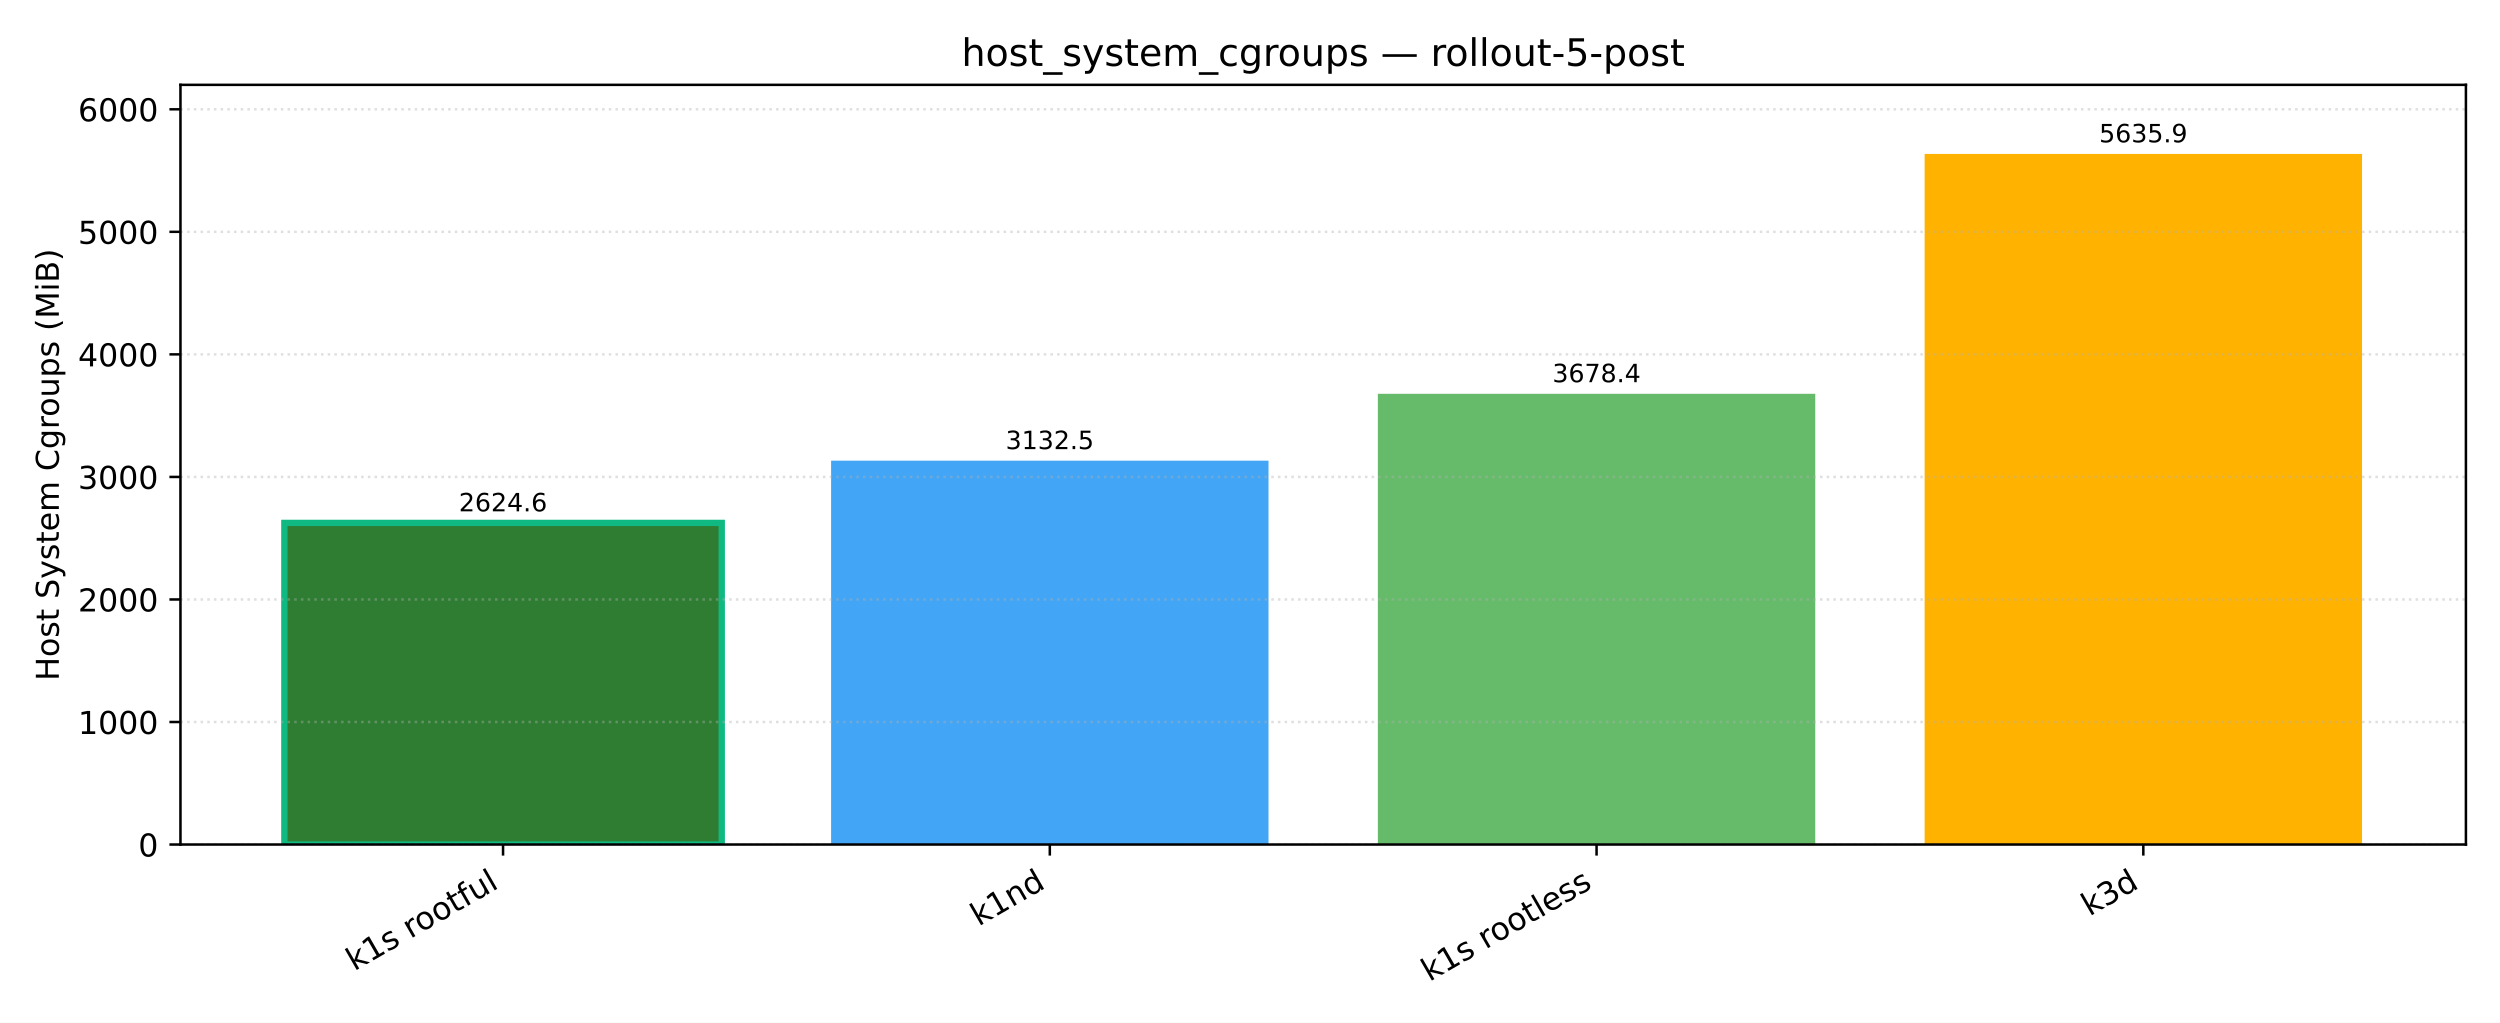
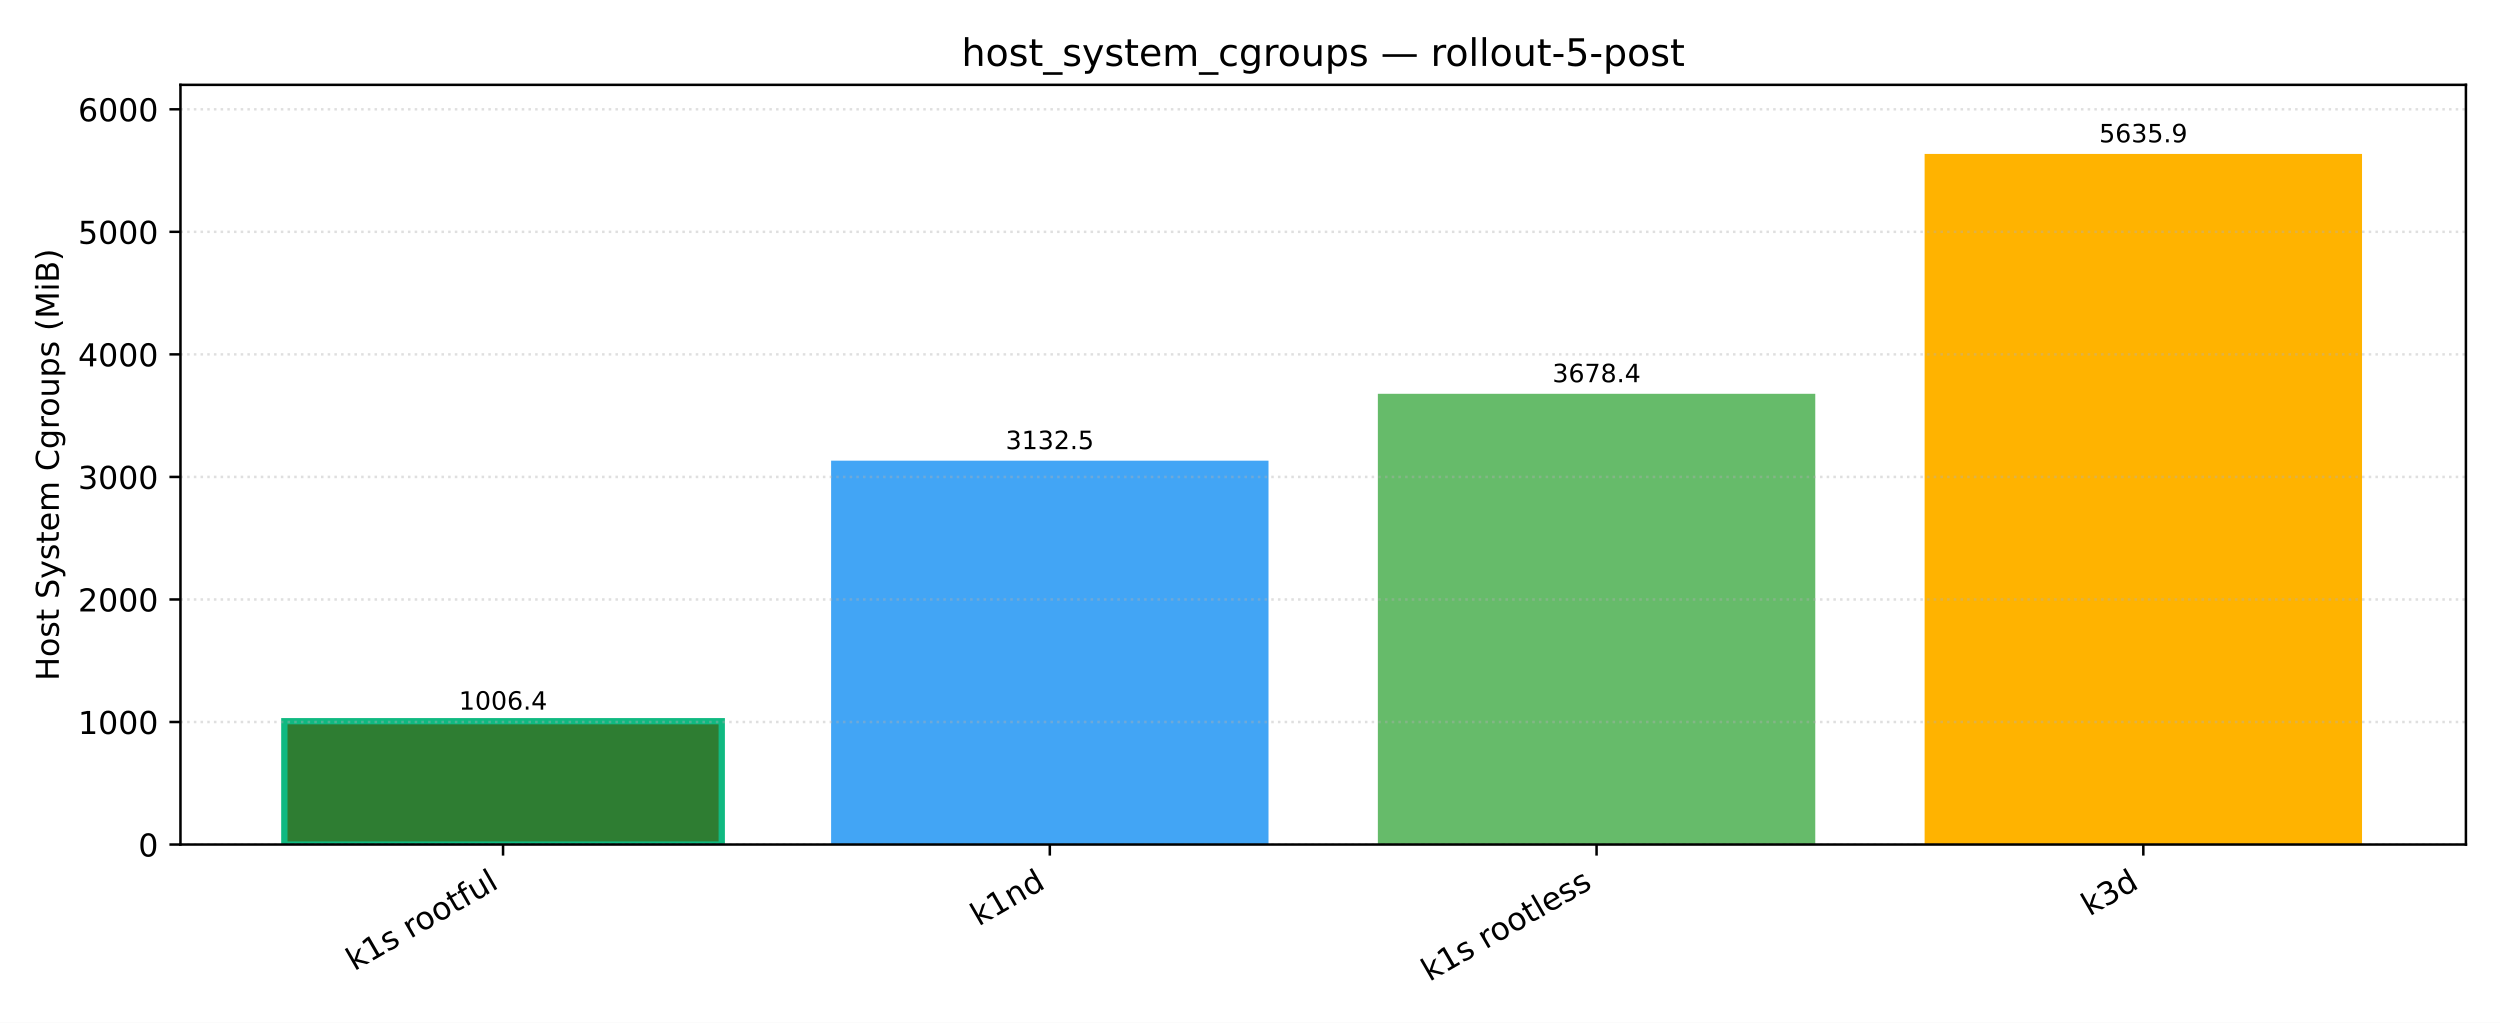
<svg xmlns="http://www.w3.org/2000/svg" xmlns:xlink="http://www.w3.org/1999/xlink" width="792pt" height="324pt" viewBox="0 0 792 324" version="1.1">
  <defs>
    <style type="text/css">*{stroke-linejoin: round; stroke-linecap: butt}</style>
  </defs>
  <g id="figure_1">
    <g id="patch_1">
      <path d="M 0 324  L 792 324  L 792 0  L 0 0  z " style="fill: #ffffff" />
    </g>
    <g id="axes_1">
      <g id="patch_2">
        <path d="M 57.17 267.545  L 781.2 267.545  L 781.2 26.88  L 57.17 26.88  z " style="fill: #ffffff" />
      </g>
      <g id="patch_3">
-         <path d="M 90.08 267.545  L 228.651 267.545  L 228.651 165.659  L 90.08 165.659  z " clip-path="url(#padcf6ac922)" style="fill: #2e7d32; stroke: #10b981; stroke-width: 2; stroke-linejoin: miter" />
+         <path d="M 90.08 267.545  L 228.651 267.545  L 228.651 228.479  L 90.08 228.479  z " clip-path="url(#p9d4495d827)" style="fill: #2e7d32; stroke: #10b981; stroke-width: 2; stroke-linejoin: miter" />
      </g>
      <g id="patch_4">
-         <path d="M 263.293 267.545  L 401.864 267.545  L 401.864 145.942  L 263.293 145.942  z " clip-path="url(#padcf6ac922)" style="fill: #42a5f5" />
+         <path d="M 263.293 267.545  L 401.864 267.545  L 401.864 145.942  L 263.293 145.942  z " clip-path="url(#p9d4495d827)" style="fill: #42a5f5" />
      </g>
      <g id="patch_5">
-         <path d="M 436.506 267.545  L 575.077 267.545  L 575.077 124.748  L 436.506 124.748  z " clip-path="url(#padcf6ac922)" style="fill: #66bb6a" />
+         <path d="M 436.506 267.545  L 575.077 267.545  L 575.077 124.748  L 436.506 124.748  z " clip-path="url(#p9d4495d827)" style="fill: #66bb6a" />
      </g>
      <g id="patch_6">
-         <path d="M 609.719 267.545  L 748.29 267.545  L 748.29 48.759  L 609.719 48.759  z " clip-path="url(#padcf6ac922)" style="fill: #ffb300" />
+         <path d="M 609.719 267.545  L 748.29 267.545  L 748.29 48.759  L 609.719 48.759  z " clip-path="url(#p9d4495d827)" style="fill: #ffb300" />
      </g>
      <g id="matplotlib.axis_1">
        <g id="xtick_1">
          <g id="line2d_1">
            <defs>
-               <path id="mee6dd76632" d="M 0 0  L 0 3.5  " style="stroke: #000000; stroke-width: 0.8" />
+               <path id="md151254c5f" d="M 0 0  L 0 3.5  " style="stroke: #000000; stroke-width: 0.8" />
            </defs>
            <g>
-               <use xlink:href="#mee6dd76632" x="159.366" y="267.545" style="stroke: #000000; stroke-width: 0.8" />
+               <use xlink:href="#md151254c5f" x="159.366" y="267.545" style="stroke: #000000; stroke-width: 0.8" />
            </g>
          </g>
          <g id="text_1">
            <g transform="translate(112.2356 307.7361) rotate(-30) scale(0.1 -0.1)">
              <defs>
                <path id="DejaVuSans-6b" d="M 581 4863  L 1159 4863  L 1159 1991  L 2875 3500  L 3609 3500  L 1753 1863  L 3688 0  L 2938 0  L 1159 1709  L 1159 0  L 581 0  L 581 4863  z " transform="scale(0.015625)" />
                <path id="DejaVuSans-31" d="M 794 531  L 1825 531  L 1825 4091  L 703 3866  L 703 4441  L 1819 4666  L 2450 4666  L 2450 531  L 3481 531  L 3481 0  L 794 0  L 794 531  z " transform="scale(0.015625)" />
                <path id="DejaVuSans-73" d="M 2834 3397  L 2834 2853  Q 2591 2978 2328 3040  Q 2066 3103 1784 3103  Q 1356 3103 1142 2972  Q 928 2841 928 2578  Q 928 2378 1081 2264  Q 1234 2150 1697 2047  L 1894 2003  Q 2506 1872 2764 1633  Q 3022 1394 3022 966  Q 3022 478 2636 193  Q 2250 -91 1575 -91  Q 1294 -91 989 -36  Q 684 19 347 128  L 347 722  Q 666 556 975 473  Q 1284 391 1588 391  Q 1994 391 2212 530  Q 2431 669 2431 922  Q 2431 1156 2273 1281  Q 2116 1406 1581 1522  L 1381 1569  Q 847 1681 609 1914  Q 372 2147 372 2553  Q 372 3047 722 3315  Q 1072 3584 1716 3584  Q 2034 3584 2315 3537  Q 2597 3491 2834 3397  z " transform="scale(0.015625)" />
                <path id="DejaVuSans-20" transform="scale(0.015625)" />
                <path id="DejaVuSans-72" d="M 2631 2963  Q 2534 3019 2420 3045  Q 2306 3072 2169 3072  Q 1681 3072 1420 2755  Q 1159 2438 1159 1844  L 1159 0  L 581 0  L 581 3500  L 1159 3500  L 1159 2956  Q 1341 3275 1631 3429  Q 1922 3584 2338 3584  Q 2397 3584 2469 3576  Q 2541 3569 2628 3553  L 2631 2963  z " transform="scale(0.015625)" />
                <path id="DejaVuSans-6f" d="M 1959 3097  Q 1497 3097 1228 2736  Q 959 2375 959 1747  Q 959 1119 1226 758  Q 1494 397 1959 397  Q 2419 397 2687 759  Q 2956 1122 2956 1747  Q 2956 2369 2687 2733  Q 2419 3097 1959 3097  z M 1959 3584  Q 2709 3584 3137 3096  Q 3566 2609 3566 1747  Q 3566 888 3137 398  Q 2709 -91 1959 -91  Q 1206 -91 779 398  Q 353 888 353 1747  Q 353 2609 779 3096  Q 1206 3584 1959 3584  z " transform="scale(0.015625)" />
                <path id="DejaVuSans-74" d="M 1172 4494  L 1172 3500  L 2356 3500  L 2356 3053  L 1172 3053  L 1172 1153  Q 1172 725 1289 603  Q 1406 481 1766 481  L 2356 481  L 2356 0  L 1766 0  Q 1100 0 847 248  Q 594 497 594 1153  L 594 3053  L 172 3053  L 172 3500  L 594 3500  L 594 4494  L 1172 4494  z " transform="scale(0.015625)" />
                <path id="DejaVuSans-66" d="M 2375 4863  L 2375 4384  L 1825 4384  Q 1516 4384 1395 4259  Q 1275 4134 1275 3809  L 1275 3500  L 2222 3500  L 2222 3053  L 1275 3053  L 1275 0  L 697 0  L 697 3053  L 147 3053  L 147 3500  L 697 3500  L 697 3744  Q 697 4328 969 4595  Q 1241 4863 1831 4863  L 2375 4863  z " transform="scale(0.015625)" />
                <path id="DejaVuSans-75" d="M 544 1381  L 544 3500  L 1119 3500  L 1119 1403  Q 1119 906 1312 657  Q 1506 409 1894 409  Q 2359 409 2629 706  Q 2900 1003 2900 1516  L 2900 3500  L 3475 3500  L 3475 0  L 2900 0  L 2900 538  Q 2691 219 2414 64  Q 2138 -91 1772 -91  Q 1169 -91 856 284  Q 544 659 544 1381  z M 1991 3584  L 1991 3584  z " transform="scale(0.015625)" />
                <path id="DejaVuSans-6c" d="M 603 4863  L 1178 4863  L 1178 0  L 603 0  L 603 4863  z " transform="scale(0.015625)" />
              </defs>
              <use xlink:href="#DejaVuSans-6b" />
              <use xlink:href="#DejaVuSans-31" transform="translate(57.91016 0)" />
              <use xlink:href="#DejaVuSans-73" transform="translate(121.5332 0)" />
              <use xlink:href="#DejaVuSans-20" transform="translate(173.6328 0)" />
              <use xlink:href="#DejaVuSans-72" transform="translate(205.4199 0)" />
              <use xlink:href="#DejaVuSans-6f" transform="translate(244.2832 0)" />
              <use xlink:href="#DejaVuSans-6f" transform="translate(305.4648 0)" />
              <use xlink:href="#DejaVuSans-74" transform="translate(366.6465 0)" />
              <use xlink:href="#DejaVuSans-66" transform="translate(405.8555 0)" />
              <use xlink:href="#DejaVuSans-75" transform="translate(441.0605 0)" />
              <use xlink:href="#DejaVuSans-6c" transform="translate(504.4395 0)" />
            </g>
          </g>
        </g>
        <g id="xtick_2">
          <g id="line2d_2">
            <g>
-               <use xlink:href="#mee6dd76632" x="332.579" y="267.545" style="stroke: #000000; stroke-width: 0.8" />
+               <use xlink:href="#md151254c5f" x="332.579" y="267.545" style="stroke: #000000; stroke-width: 0.8" />
            </g>
          </g>
          <g id="text_2">
            <g transform="translate(310.0274 293.5454) rotate(-30) scale(0.1 -0.1)">
              <defs>
                <path id="DejaVuSans-6e" d="M 3513 2113  L 3513 0  L 2938 0  L 2938 2094  Q 2938 2591 2744 2837  Q 2550 3084 2163 3084  Q 1697 3084 1428 2787  Q 1159 2491 1159 1978  L 1159 0  L 581 0  L 581 3500  L 1159 3500  L 1159 2956  Q 1366 3272 1645 3428  Q 1925 3584 2291 3584  Q 2894 3584 3203 3211  Q 3513 2838 3513 2113  z " transform="scale(0.015625)" />
                <path id="DejaVuSans-64" d="M 2906 2969  L 2906 4863  L 3481 4863  L 3481 0  L 2906 0  L 2906 525  Q 2725 213 2448 61  Q 2172 -91 1784 -91  Q 1150 -91 751 415  Q 353 922 353 1747  Q 353 2572 751 3078  Q 1150 3584 1784 3584  Q 2172 3584 2448 3432  Q 2725 3281 2906 2969  z M 947 1747  Q 947 1113 1208 752  Q 1469 391 1925 391  Q 2381 391 2643 752  Q 2906 1113 2906 1747  Q 2906 2381 2643 2742  Q 2381 3103 1925 3103  Q 1469 3103 1208 2742  Q 947 2381 947 1747  z " transform="scale(0.015625)" />
              </defs>
              <use xlink:href="#DejaVuSans-6b" />
              <use xlink:href="#DejaVuSans-31" transform="translate(57.91016 0)" />
              <use xlink:href="#DejaVuSans-6e" transform="translate(121.5332 0)" />
              <use xlink:href="#DejaVuSans-64" transform="translate(184.9121 0)" />
            </g>
          </g>
        </g>
        <g id="xtick_3">
          <g id="line2d_3">
            <g>
-               <use xlink:href="#mee6dd76632" x="505.791" y="267.545" style="stroke: #000000; stroke-width: 0.8" />
+               <use xlink:href="#md151254c5f" x="505.791" y="267.545" style="stroke: #000000; stroke-width: 0.8" />
            </g>
          </g>
          <g id="text_3">
            <g transform="translate(452.8469 311.0931) rotate(-30) scale(0.1 -0.1)">
              <defs>
                <path id="DejaVuSans-65" d="M 3597 1894  L 3597 1613  L 953 1613  Q 991 1019 1311 708  Q 1631 397 2203 397  Q 2534 397 2845 478  Q 3156 559 3463 722  L 3463 178  Q 3153 47 2828 -22  Q 2503 -91 2169 -91  Q 1331 -91 842 396  Q 353 884 353 1716  Q 353 2575 817 3079  Q 1281 3584 2069 3584  Q 2775 3584 3186 3129  Q 3597 2675 3597 1894  z M 3022 2063  Q 3016 2534 2758 2815  Q 2500 3097 2075 3097  Q 1594 3097 1305 2825  Q 1016 2553 972 2059  L 3022 2063  z " transform="scale(0.015625)" />
              </defs>
              <use xlink:href="#DejaVuSans-6b" />
              <use xlink:href="#DejaVuSans-31" transform="translate(57.91016 0)" />
              <use xlink:href="#DejaVuSans-73" transform="translate(121.5332 0)" />
              <use xlink:href="#DejaVuSans-20" transform="translate(173.6328 0)" />
              <use xlink:href="#DejaVuSans-72" transform="translate(205.4199 0)" />
              <use xlink:href="#DejaVuSans-6f" transform="translate(244.2832 0)" />
              <use xlink:href="#DejaVuSans-6f" transform="translate(305.4648 0)" />
              <use xlink:href="#DejaVuSans-74" transform="translate(366.6465 0)" />
              <use xlink:href="#DejaVuSans-6c" transform="translate(405.8555 0)" />
              <use xlink:href="#DejaVuSans-65" transform="translate(433.6387 0)" />
              <use xlink:href="#DejaVuSans-73" transform="translate(495.1621 0)" />
              <use xlink:href="#DejaVuSans-73" transform="translate(547.2617 0)" />
            </g>
          </g>
        </g>
        <g id="xtick_4">
          <g id="line2d_4">
            <g>
-               <use xlink:href="#mee6dd76632" x="679.004" y="267.545" style="stroke: #000000; stroke-width: 0.8" />
+               <use xlink:href="#md151254c5f" x="679.004" y="267.545" style="stroke: #000000; stroke-width: 0.8" />
            </g>
          </g>
          <g id="text_4">
            <g transform="translate(661.9417 290.3767) rotate(-30) scale(0.1 -0.1)">
              <defs>
                <path id="DejaVuSans-33" d="M 2597 2516  Q 3050 2419 3304 2112  Q 3559 1806 3559 1356  Q 3559 666 3084 287  Q 2609 -91 1734 -91  Q 1441 -91 1130 -33  Q 819 25 488 141  L 488 750  Q 750 597 1062 519  Q 1375 441 1716 441  Q 2309 441 2620 675  Q 2931 909 2931 1356  Q 2931 1769 2642 2001  Q 2353 2234 1838 2234  L 1294 2234  L 1294 2753  L 1863 2753  Q 2328 2753 2575 2939  Q 2822 3125 2822 3475  Q 2822 3834 2567 4026  Q 2313 4219 1838 4219  Q 1578 4219 1281 4162  Q 984 4106 628 3988  L 628 4550  Q 988 4650 1302 4700  Q 1616 4750 1894 4750  Q 2613 4750 3031 4423  Q 3450 4097 3450 3541  Q 3450 3153 3228 2886  Q 3006 2619 2597 2516  z " transform="scale(0.015625)" />
              </defs>
              <use xlink:href="#DejaVuSans-6b" />
              <use xlink:href="#DejaVuSans-33" transform="translate(57.91016 0)" />
              <use xlink:href="#DejaVuSans-64" transform="translate(121.5332 0)" />
            </g>
          </g>
        </g>
      </g>
      <g id="matplotlib.axis_2">
        <g id="ytick_1">
          <g id="line2d_5">
-             <path d="M 57.17 267.545  L 781.2 267.545  " clip-path="url(#padcf6ac922)" style="fill: none; stroke-dasharray: 0.8,1.32; stroke-dashoffset: 0; stroke: #b0b0b0; stroke-opacity: 0.4; stroke-width: 0.8" />
+             <path d="M 57.17 267.545  L 781.2 267.545  " clip-path="url(#p9d4495d827)" style="fill: none; stroke-dasharray: 0.8,1.32; stroke-dashoffset: 0; stroke: #b0b0b0; stroke-opacity: 0.4; stroke-width: 0.8" />
          </g>
          <g id="line2d_6">
            <defs>
-               <path id="m76ffa99ee3" d="M 0 0  L -3.5 0  " style="stroke: #000000; stroke-width: 0.8" />
+               <path id="m7e28f972e1" d="M 0 0  L -3.5 0  " style="stroke: #000000; stroke-width: 0.8" />
            </defs>
            <g>
-               <use xlink:href="#m76ffa99ee3" x="57.17" y="267.545" style="stroke: #000000; stroke-width: 0.8" />
+               <use xlink:href="#m7e28f972e1" x="57.17" y="267.545" style="stroke: #000000; stroke-width: 0.8" />
            </g>
          </g>
          <g id="text_5">
            <g transform="translate(43.8075 271.3447) scale(0.1 -0.1)">
              <defs>
                <path id="DejaVuSans-30" d="M 2034 4250  Q 1547 4250 1301 3770  Q 1056 3291 1056 2328  Q 1056 1369 1301 889  Q 1547 409 2034 409  Q 2525 409 2770 889  Q 3016 1369 3016 2328  Q 3016 3291 2770 3770  Q 2525 4250 2034 4250  z M 2034 4750  Q 2819 4750 3233 4129  Q 3647 3509 3647 2328  Q 3647 1150 3233 529  Q 2819 -91 2034 -91  Q 1250 -91 836 529  Q 422 1150 422 2328  Q 422 3509 836 4129  Q 1250 4750 2034 4750  z " transform="scale(0.015625)" />
              </defs>
              <use xlink:href="#DejaVuSans-30" />
            </g>
          </g>
        </g>
        <g id="ytick_2">
          <g id="line2d_7">
-             <path d="M 57.17 228.725  L 781.2 228.725  " clip-path="url(#padcf6ac922)" style="fill: none; stroke-dasharray: 0.8,1.32; stroke-dashoffset: 0; stroke: #b0b0b0; stroke-opacity: 0.4; stroke-width: 0.8" />
+             <path d="M 57.17 228.725  L 781.2 228.725  " clip-path="url(#p9d4495d827)" style="fill: none; stroke-dasharray: 0.8,1.32; stroke-dashoffset: 0; stroke: #b0b0b0; stroke-opacity: 0.4; stroke-width: 0.8" />
          </g>
          <g id="line2d_8">
            <g>
-               <use xlink:href="#m76ffa99ee3" x="57.17" y="228.725" style="stroke: #000000; stroke-width: 0.8" />
+               <use xlink:href="#m7e28f972e1" x="57.17" y="228.725" style="stroke: #000000; stroke-width: 0.8" />
            </g>
          </g>
          <g id="text_6">
            <g transform="translate(24.72 232.5247) scale(0.1 -0.1)">
              <use xlink:href="#DejaVuSans-31" />
              <use xlink:href="#DejaVuSans-30" transform="translate(63.62305 0)" />
              <use xlink:href="#DejaVuSans-30" transform="translate(127.2461 0)" />
              <use xlink:href="#DejaVuSans-30" transform="translate(190.8691 0)" />
            </g>
          </g>
        </g>
        <g id="ytick_3">
          <g id="line2d_9">
-             <path d="M 57.17 189.905  L 781.2 189.905  " clip-path="url(#padcf6ac922)" style="fill: none; stroke-dasharray: 0.8,1.32; stroke-dashoffset: 0; stroke: #b0b0b0; stroke-opacity: 0.4; stroke-width: 0.8" />
+             <path d="M 57.17 189.905  L 781.2 189.905  " clip-path="url(#p9d4495d827)" style="fill: none; stroke-dasharray: 0.8,1.32; stroke-dashoffset: 0; stroke: #b0b0b0; stroke-opacity: 0.4; stroke-width: 0.8" />
          </g>
          <g id="line2d_10">
            <g>
-               <use xlink:href="#m76ffa99ee3" x="57.17" y="189.905" style="stroke: #000000; stroke-width: 0.8" />
+               <use xlink:href="#m7e28f972e1" x="57.17" y="189.905" style="stroke: #000000; stroke-width: 0.8" />
            </g>
          </g>
          <g id="text_7">
            <g transform="translate(24.72 193.7046) scale(0.1 -0.1)">
              <defs>
                <path id="DejaVuSans-32" d="M 1228 531  L 3431 531  L 3431 0  L 469 0  L 469 531  Q 828 903 1448 1529  Q 2069 2156 2228 2338  Q 2531 2678 2651 2914  Q 2772 3150 2772 3378  Q 2772 3750 2511 3984  Q 2250 4219 1831 4219  Q 1534 4219 1204 4116  Q 875 4013 500 3803  L 500 4441  Q 881 4594 1212 4672  Q 1544 4750 1819 4750  Q 2544 4750 2975 4387  Q 3406 4025 3406 3419  Q 3406 3131 3298 2873  Q 3191 2616 2906 2266  Q 2828 2175 2409 1742  Q 1991 1309 1228 531  z " transform="scale(0.015625)" />
              </defs>
              <use xlink:href="#DejaVuSans-32" />
              <use xlink:href="#DejaVuSans-30" transform="translate(63.62305 0)" />
              <use xlink:href="#DejaVuSans-30" transform="translate(127.2461 0)" />
              <use xlink:href="#DejaVuSans-30" transform="translate(190.8691 0)" />
            </g>
          </g>
        </g>
        <g id="ytick_4">
          <g id="line2d_11">
-             <path d="M 57.17 151.085  L 781.2 151.085  " clip-path="url(#padcf6ac922)" style="fill: none; stroke-dasharray: 0.8,1.32; stroke-dashoffset: 0; stroke: #b0b0b0; stroke-opacity: 0.4; stroke-width: 0.8" />
+             <path d="M 57.17 151.085  L 781.2 151.085  " clip-path="url(#p9d4495d827)" style="fill: none; stroke-dasharray: 0.8,1.32; stroke-dashoffset: 0; stroke: #b0b0b0; stroke-opacity: 0.4; stroke-width: 0.8" />
          </g>
          <g id="line2d_12">
            <g>
-               <use xlink:href="#m76ffa99ee3" x="57.17" y="151.085" style="stroke: #000000; stroke-width: 0.8" />
+               <use xlink:href="#m7e28f972e1" x="57.17" y="151.085" style="stroke: #000000; stroke-width: 0.8" />
            </g>
          </g>
          <g id="text_8">
            <g transform="translate(24.72 154.8846) scale(0.1 -0.1)">
              <use xlink:href="#DejaVuSans-33" />
              <use xlink:href="#DejaVuSans-30" transform="translate(63.62305 0)" />
              <use xlink:href="#DejaVuSans-30" transform="translate(127.2461 0)" />
              <use xlink:href="#DejaVuSans-30" transform="translate(190.8691 0)" />
            </g>
          </g>
        </g>
        <g id="ytick_5">
          <g id="line2d_13">
-             <path d="M 57.17 112.265  L 781.2 112.265  " clip-path="url(#padcf6ac922)" style="fill: none; stroke-dasharray: 0.8,1.32; stroke-dashoffset: 0; stroke: #b0b0b0; stroke-opacity: 0.4; stroke-width: 0.8" />
+             <path d="M 57.17 112.265  L 781.2 112.265  " clip-path="url(#p9d4495d827)" style="fill: none; stroke-dasharray: 0.8,1.32; stroke-dashoffset: 0; stroke: #b0b0b0; stroke-opacity: 0.4; stroke-width: 0.8" />
          </g>
          <g id="line2d_14">
            <g>
-               <use xlink:href="#m76ffa99ee3" x="57.17" y="112.265" style="stroke: #000000; stroke-width: 0.8" />
+               <use xlink:href="#m7e28f972e1" x="57.17" y="112.265" style="stroke: #000000; stroke-width: 0.8" />
            </g>
          </g>
          <g id="text_9">
            <g transform="translate(24.72 116.0646) scale(0.1 -0.1)">
              <defs>
                <path id="DejaVuSans-34" d="M 2419 4116  L 825 1625  L 2419 1625  L 2419 4116  z M 2253 4666  L 3047 4666  L 3047 1625  L 3713 1625  L 3713 1100  L 3047 1100  L 3047 0  L 2419 0  L 2419 1100  L 313 1100  L 313 1709  L 2253 4666  z " transform="scale(0.015625)" />
              </defs>
              <use xlink:href="#DejaVuSans-34" />
              <use xlink:href="#DejaVuSans-30" transform="translate(63.62305 0)" />
              <use xlink:href="#DejaVuSans-30" transform="translate(127.2461 0)" />
              <use xlink:href="#DejaVuSans-30" transform="translate(190.8691 0)" />
            </g>
          </g>
        </g>
        <g id="ytick_6">
          <g id="line2d_15">
-             <path d="M 57.17 73.445  L 781.2 73.445  " clip-path="url(#padcf6ac922)" style="fill: none; stroke-dasharray: 0.8,1.32; stroke-dashoffset: 0; stroke: #b0b0b0; stroke-opacity: 0.4; stroke-width: 0.8" />
+             <path d="M 57.17 73.445  L 781.2 73.445  " clip-path="url(#p9d4495d827)" style="fill: none; stroke-dasharray: 0.8,1.32; stroke-dashoffset: 0; stroke: #b0b0b0; stroke-opacity: 0.4; stroke-width: 0.8" />
          </g>
          <g id="line2d_16">
            <g>
-               <use xlink:href="#m76ffa99ee3" x="57.17" y="73.445" style="stroke: #000000; stroke-width: 0.8" />
+               <use xlink:href="#m7e28f972e1" x="57.17" y="73.445" style="stroke: #000000; stroke-width: 0.8" />
            </g>
          </g>
          <g id="text_10">
            <g transform="translate(24.72 77.24455) scale(0.1 -0.1)">
              <defs>
                <path id="DejaVuSans-35" d="M 691 4666  L 3169 4666  L 3169 4134  L 1269 4134  L 1269 2991  Q 1406 3038 1543 3061  Q 1681 3084 1819 3084  Q 2600 3084 3056 2656  Q 3513 2228 3513 1497  Q 3513 744 3044 326  Q 2575 -91 1722 -91  Q 1428 -91 1123 -41  Q 819 9 494 109  L 494 744  Q 775 591 1075 516  Q 1375 441 1709 441  Q 2250 441 2565 725  Q 2881 1009 2881 1497  Q 2881 1984 2565 2268  Q 2250 2553 1709 2553  Q 1456 2553 1204 2497  Q 953 2441 691 2322  L 691 4666  z " transform="scale(0.015625)" />
              </defs>
              <use xlink:href="#DejaVuSans-35" />
              <use xlink:href="#DejaVuSans-30" transform="translate(63.62305 0)" />
              <use xlink:href="#DejaVuSans-30" transform="translate(127.2461 0)" />
              <use xlink:href="#DejaVuSans-30" transform="translate(190.8691 0)" />
            </g>
          </g>
        </g>
        <g id="ytick_7">
          <g id="line2d_17">
-             <path d="M 57.17 34.625  L 781.2 34.625  " clip-path="url(#padcf6ac922)" style="fill: none; stroke-dasharray: 0.8,1.32; stroke-dashoffset: 0; stroke: #b0b0b0; stroke-opacity: 0.4; stroke-width: 0.8" />
+             <path d="M 57.17 34.625  L 781.2 34.625  " clip-path="url(#p9d4495d827)" style="fill: none; stroke-dasharray: 0.8,1.32; stroke-dashoffset: 0; stroke: #b0b0b0; stroke-opacity: 0.4; stroke-width: 0.8" />
          </g>
          <g id="line2d_18">
            <g>
-               <use xlink:href="#m76ffa99ee3" x="57.17" y="34.625" style="stroke: #000000; stroke-width: 0.8" />
+               <use xlink:href="#m7e28f972e1" x="57.17" y="34.625" style="stroke: #000000; stroke-width: 0.8" />
            </g>
          </g>
          <g id="text_11">
            <g transform="translate(24.72 38.42453) scale(0.1 -0.1)">
              <defs>
                <path id="DejaVuSans-36" d="M 2113 2584  Q 1688 2584 1439 2293  Q 1191 2003 1191 1497  Q 1191 994 1439 701  Q 1688 409 2113 409  Q 2538 409 2786 701  Q 3034 994 3034 1497  Q 3034 2003 2786 2293  Q 2538 2584 2113 2584  z M 3366 4563  L 3366 3988  Q 3128 4100 2886 4159  Q 2644 4219 2406 4219  Q 1781 4219 1451 3797  Q 1122 3375 1075 2522  Q 1259 2794 1537 2939  Q 1816 3084 2150 3084  Q 2853 3084 3261 2657  Q 3669 2231 3669 1497  Q 3669 778 3244 343  Q 2819 -91 2113 -91  Q 1303 -91 875 529  Q 447 1150 447 2328  Q 447 3434 972 4092  Q 1497 4750 2381 4750  Q 2619 4750 2861 4703  Q 3103 4656 3366 4563  z " transform="scale(0.015625)" />
              </defs>
              <use xlink:href="#DejaVuSans-36" />
              <use xlink:href="#DejaVuSans-30" transform="translate(63.62305 0)" />
              <use xlink:href="#DejaVuSans-30" transform="translate(127.2461 0)" />
              <use xlink:href="#DejaVuSans-30" transform="translate(190.8691 0)" />
            </g>
          </g>
        </g>
        <g id="text_12">
          <g transform="translate(18.64031 215.6604) rotate(-90) scale(0.1 -0.1)">
            <defs>
              <path id="DejaVuSans-48" d="M 628 4666  L 1259 4666  L 1259 2753  L 3553 2753  L 3553 4666  L 4184 4666  L 4184 0  L 3553 0  L 3553 2222  L 1259 2222  L 1259 0  L 628 0  L 628 4666  z " transform="scale(0.015625)" />
              <path id="DejaVuSans-53" d="M 3425 4513  L 3425 3897  Q 3066 4069 2747 4153  Q 2428 4238 2131 4238  Q 1616 4238 1336 4038  Q 1056 3838 1056 3469  Q 1056 3159 1242 3001  Q 1428 2844 1947 2747  L 2328 2669  Q 3034 2534 3370 2195  Q 3706 1856 3706 1288  Q 3706 609 3251 259  Q 2797 -91 1919 -91  Q 1588 -91 1214 -16  Q 841 59 441 206  L 441 856  Q 825 641 1194 531  Q 1563 422 1919 422  Q 2459 422 2753 634  Q 3047 847 3047 1241  Q 3047 1584 2836 1778  Q 2625 1972 2144 2069  L 1759 2144  Q 1053 2284 737 2584  Q 422 2884 422 3419  Q 422 4038 858 4394  Q 1294 4750 2059 4750  Q 2388 4750 2728 4690  Q 3069 4631 3425 4513  z " transform="scale(0.015625)" />
              <path id="DejaVuSans-79" d="M 2059 -325  Q 1816 -950 1584 -1140  Q 1353 -1331 966 -1331  L 506 -1331  L 506 -850  L 844 -850  Q 1081 -850 1212 -737  Q 1344 -625 1503 -206  L 1606 56  L 191 3500  L 800 3500  L 1894 763  L 2988 3500  L 3597 3500  L 2059 -325  z " transform="scale(0.015625)" />
              <path id="DejaVuSans-6d" d="M 3328 2828  Q 3544 3216 3844 3400  Q 4144 3584 4550 3584  Q 5097 3584 5394 3201  Q 5691 2819 5691 2113  L 5691 0  L 5113 0  L 5113 2094  Q 5113 2597 4934 2840  Q 4756 3084 4391 3084  Q 3944 3084 3684 2787  Q 3425 2491 3425 1978  L 3425 0  L 2847 0  L 2847 2094  Q 2847 2600 2669 2842  Q 2491 3084 2119 3084  Q 1678 3084 1418 2786  Q 1159 2488 1159 1978  L 1159 0  L 581 0  L 581 3500  L 1159 3500  L 1159 2956  Q 1356 3278 1631 3431  Q 1906 3584 2284 3584  Q 2666 3584 2933 3390  Q 3200 3197 3328 2828  z " transform="scale(0.015625)" />
              <path id="DejaVuSans-43" d="M 4122 4306  L 4122 3641  Q 3803 3938 3442 4084  Q 3081 4231 2675 4231  Q 1875 4231 1450 3742  Q 1025 3253 1025 2328  Q 1025 1406 1450 917  Q 1875 428 2675 428  Q 3081 428 3442 575  Q 3803 722 4122 1019  L 4122 359  Q 3791 134 3420 21  Q 3050 -91 2638 -91  Q 1578 -91 968 557  Q 359 1206 359 2328  Q 359 3453 968 4101  Q 1578 4750 2638 4750  Q 3056 4750 3426 4639  Q 3797 4528 4122 4306  z " transform="scale(0.015625)" />
              <path id="DejaVuSans-67" d="M 2906 1791  Q 2906 2416 2648 2759  Q 2391 3103 1925 3103  Q 1463 3103 1205 2759  Q 947 2416 947 1791  Q 947 1169 1205 825  Q 1463 481 1925 481  Q 2391 481 2648 825  Q 2906 1169 2906 1791  z M 3481 434  Q 3481 -459 3084 -895  Q 2688 -1331 1869 -1331  Q 1566 -1331 1297 -1286  Q 1028 -1241 775 -1147  L 775 -588  Q 1028 -725 1275 -790  Q 1522 -856 1778 -856  Q 2344 -856 2625 -561  Q 2906 -266 2906 331  L 2906 616  Q 2728 306 2450 153  Q 2172 0 1784 0  Q 1141 0 747 490  Q 353 981 353 1791  Q 353 2603 747 3093  Q 1141 3584 1784 3584  Q 2172 3584 2450 3431  Q 2728 3278 2906 2969  L 2906 3500  L 3481 3500  L 3481 434  z " transform="scale(0.015625)" />
              <path id="DejaVuSans-70" d="M 1159 525  L 1159 -1331  L 581 -1331  L 581 3500  L 1159 3500  L 1159 2969  Q 1341 3281 1617 3432  Q 1894 3584 2278 3584  Q 2916 3584 3314 3078  Q 3713 2572 3713 1747  Q 3713 922 3314 415  Q 2916 -91 2278 -91  Q 1894 -91 1617 61  Q 1341 213 1159 525  z M 3116 1747  Q 3116 2381 2855 2742  Q 2594 3103 2138 3103  Q 1681 3103 1420 2742  Q 1159 2381 1159 1747  Q 1159 1113 1420 752  Q 1681 391 2138 391  Q 2594 391 2855 752  Q 3116 1113 3116 1747  z " transform="scale(0.015625)" />
              <path id="DejaVuSans-28" d="M 1984 4856  Q 1566 4138 1362 3434  Q 1159 2731 1159 2009  Q 1159 1288 1364 580  Q 1569 -128 1984 -844  L 1484 -844  Q 1016 -109 783 600  Q 550 1309 550 2009  Q 550 2706 781 3412  Q 1013 4119 1484 4856  L 1984 4856  z " transform="scale(0.015625)" />
              <path id="DejaVuSans-4d" d="M 628 4666  L 1569 4666  L 2759 1491  L 3956 4666  L 4897 4666  L 4897 0  L 4281 0  L 4281 4097  L 3078 897  L 2444 897  L 1241 4097  L 1241 0  L 628 0  L 628 4666  z " transform="scale(0.015625)" />
              <path id="DejaVuSans-69" d="M 603 3500  L 1178 3500  L 1178 0  L 603 0  L 603 3500  z M 603 4863  L 1178 4863  L 1178 4134  L 603 4134  L 603 4863  z " transform="scale(0.015625)" />
              <path id="DejaVuSans-42" d="M 1259 2228  L 1259 519  L 2272 519  Q 2781 519 3026 730  Q 3272 941 3272 1375  Q 3272 1813 3026 2020  Q 2781 2228 2272 2228  L 1259 2228  z M 1259 4147  L 1259 2741  L 2194 2741  Q 2656 2741 2882 2914  Q 3109 3088 3109 3444  Q 3109 3797 2882 3972  Q 2656 4147 2194 4147  L 1259 4147  z M 628 4666  L 2241 4666  Q 2963 4666 3353 4366  Q 3744 4066 3744 3513  Q 3744 3084 3544 2831  Q 3344 2578 2956 2516  Q 3422 2416 3680 2098  Q 3938 1781 3938 1306  Q 3938 681 3513 340  Q 3088 0 2303 0  L 628 0  L 628 4666  z " transform="scale(0.015625)" />
              <path id="DejaVuSans-29" d="M 513 4856  L 1013 4856  Q 1481 4119 1714 3412  Q 1947 2706 1947 2009  Q 1947 1309 1714 600  Q 1481 -109 1013 -844  L 513 -844  Q 928 -128 1133 580  Q 1338 1288 1338 2009  Q 1338 2731 1133 3434  Q 928 4138 513 4856  z " transform="scale(0.015625)" />
            </defs>
            <use xlink:href="#DejaVuSans-48" />
            <use xlink:href="#DejaVuSans-6f" transform="translate(75.19531 0)" />
            <use xlink:href="#DejaVuSans-73" transform="translate(136.377 0)" />
            <use xlink:href="#DejaVuSans-74" transform="translate(188.4766 0)" />
            <use xlink:href="#DejaVuSans-20" transform="translate(227.6855 0)" />
            <use xlink:href="#DejaVuSans-53" transform="translate(259.4727 0)" />
            <use xlink:href="#DejaVuSans-79" transform="translate(322.9492 0)" />
            <use xlink:href="#DejaVuSans-73" transform="translate(382.1289 0)" />
            <use xlink:href="#DejaVuSans-74" transform="translate(434.2285 0)" />
            <use xlink:href="#DejaVuSans-65" transform="translate(473.4375 0)" />
            <use xlink:href="#DejaVuSans-6d" transform="translate(534.9609 0)" />
            <use xlink:href="#DejaVuSans-20" transform="translate(632.373 0)" />
            <use xlink:href="#DejaVuSans-43" transform="translate(664.1602 0)" />
            <use xlink:href="#DejaVuSans-67" transform="translate(733.9844 0)" />
            <use xlink:href="#DejaVuSans-72" transform="translate(797.4609 0)" />
            <use xlink:href="#DejaVuSans-6f" transform="translate(836.3242 0)" />
            <use xlink:href="#DejaVuSans-75" transform="translate(897.5059 0)" />
            <use xlink:href="#DejaVuSans-70" transform="translate(960.8848 0)" />
            <use xlink:href="#DejaVuSans-73" transform="translate(1024.361 0)" />
            <use xlink:href="#DejaVuSans-20" transform="translate(1076.461 0)" />
            <use xlink:href="#DejaVuSans-28" transform="translate(1108.248 0)" />
            <use xlink:href="#DejaVuSans-4d" transform="translate(1147.262 0)" />
            <use xlink:href="#DejaVuSans-69" transform="translate(1233.541 0)" />
            <use xlink:href="#DejaVuSans-42" transform="translate(1261.324 0)" />
            <use xlink:href="#DejaVuSans-29" transform="translate(1329.928 0)" />
          </g>
        </g>
      </g>
      <g id="patch_7">
        <path d="M 57.17 267.545  L 57.17 26.88  " style="fill: none; stroke: #000000; stroke-width: 0.8; stroke-linejoin: miter; stroke-linecap: square" />
      </g>
      <g id="patch_8">
        <path d="M 781.2 267.545  L 781.2 26.88  " style="fill: none; stroke: #000000; stroke-width: 0.8; stroke-linejoin: miter; stroke-linecap: square" />
      </g>
      <g id="patch_9">
        <path d="M 57.17 267.545  L 781.2 267.545  " style="fill: none; stroke: #000000; stroke-width: 0.8; stroke-linejoin: miter; stroke-linecap: square" />
      </g>
      <g id="patch_10">
        <path d="M 57.17 26.88  L 781.2 26.88  " style="fill: none; stroke: #000000; stroke-width: 0.8; stroke-linejoin: miter; stroke-linecap: square" />
      </g>
      <g id="text_13">
-         <g transform="translate(145.3694 161.9948) scale(0.08 -0.08)">
+         <g transform="translate(145.3694 224.8151) scale(0.08 -0.08)">
          <defs>
            <path id="DejaVuSans-2e" d="M 684 794  L 1344 794  L 1344 0  L 684 0  L 684 794  z " transform="scale(0.015625)" />
          </defs>
-           <use xlink:href="#DejaVuSans-32" />
-           <use xlink:href="#DejaVuSans-36" transform="translate(63.62305 0)" />
-           <use xlink:href="#DejaVuSans-32" transform="translate(127.2461 0)" />
-           <use xlink:href="#DejaVuSans-34" transform="translate(190.8691 0)" />
+           <use xlink:href="#DejaVuSans-31" />
+           <use xlink:href="#DejaVuSans-30" transform="translate(63.62305 0)" />
+           <use xlink:href="#DejaVuSans-30" transform="translate(127.2461 0)" />
+           <use xlink:href="#DejaVuSans-36" transform="translate(190.8691 0)" />
          <use xlink:href="#DejaVuSans-2e" transform="translate(254.4922 0)" />
-           <use xlink:href="#DejaVuSans-36" transform="translate(286.2793 0)" />
+           <use xlink:href="#DejaVuSans-34" transform="translate(286.2793 0)" />
        </g>
      </g>
      <g id="text_14">
        <g transform="translate(318.5823 142.2783) scale(0.08 -0.08)">
          <use xlink:href="#DejaVuSans-33" />
          <use xlink:href="#DejaVuSans-31" transform="translate(63.62305 0)" />
          <use xlink:href="#DejaVuSans-33" transform="translate(127.2461 0)" />
          <use xlink:href="#DejaVuSans-32" transform="translate(190.8691 0)" />
          <use xlink:href="#DejaVuSans-2e" transform="translate(254.4922 0)" />
          <use xlink:href="#DejaVuSans-35" transform="translate(286.2793 0)" />
        </g>
      </g>
      <g id="text_15">
        <g transform="translate(491.7952 121.0845) scale(0.08 -0.08)">
          <defs>
            <path id="DejaVuSans-37" d="M 525 4666  L 3525 4666  L 3525 4397  L 1831 0  L 1172 0  L 2766 4134  L 525 4134  L 525 4666  z " transform="scale(0.015625)" />
            <path id="DejaVuSans-38" d="M 2034 2216  Q 1584 2216 1326 1975  Q 1069 1734 1069 1313  Q 1069 891 1326 650  Q 1584 409 2034 409  Q 2484 409 2743 651  Q 3003 894 3003 1313  Q 3003 1734 2745 1975  Q 2488 2216 2034 2216  z M 1403 2484  Q 997 2584 770 2862  Q 544 3141 544 3541  Q 544 4100 942 4425  Q 1341 4750 2034 4750  Q 2731 4750 3128 4425  Q 3525 4100 3525 3541  Q 3525 3141 3298 2862  Q 3072 2584 2669 2484  Q 3125 2378 3379 2068  Q 3634 1759 3634 1313  Q 3634 634 3220 271  Q 2806 -91 2034 -91  Q 1263 -91 848 271  Q 434 634 434 1313  Q 434 1759 690 2068  Q 947 2378 1403 2484  z M 1172 3481  Q 1172 3119 1398 2916  Q 1625 2713 2034 2713  Q 2441 2713 2670 2916  Q 2900 3119 2900 3481  Q 2900 3844 2670 4047  Q 2441 4250 2034 4250  Q 1625 4250 1398 4047  Q 1172 3844 1172 3481  z " transform="scale(0.015625)" />
          </defs>
          <use xlink:href="#DejaVuSans-33" />
          <use xlink:href="#DejaVuSans-36" transform="translate(63.62305 0)" />
          <use xlink:href="#DejaVuSans-37" transform="translate(127.2461 0)" />
          <use xlink:href="#DejaVuSans-38" transform="translate(190.8691 0)" />
          <use xlink:href="#DejaVuSans-2e" transform="translate(254.4922 0)" />
          <use xlink:href="#DejaVuSans-34" transform="translate(286.2793 0)" />
        </g>
      </g>
      <g id="text_16">
        <g transform="translate(665.0081 45.09493) scale(0.08 -0.08)">
          <defs>
            <path id="DejaVuSans-39" d="M 703 97  L 703 672  Q 941 559 1184 500  Q 1428 441 1663 441  Q 2288 441 2617 861  Q 2947 1281 2994 2138  Q 2813 1869 2534 1725  Q 2256 1581 1919 1581  Q 1219 1581 811 2004  Q 403 2428 403 3163  Q 403 3881 828 4315  Q 1253 4750 1959 4750  Q 2769 4750 3195 4129  Q 3622 3509 3622 2328  Q 3622 1225 3098 567  Q 2575 -91 1691 -91  Q 1453 -91 1209 -44  Q 966 3 703 97  z M 1959 2075  Q 2384 2075 2632 2365  Q 2881 2656 2881 3163  Q 2881 3666 2632 3958  Q 2384 4250 1959 4250  Q 1534 4250 1286 3958  Q 1038 3666 1038 3163  Q 1038 2656 1286 2365  Q 1534 2075 1959 2075  z " transform="scale(0.015625)" />
          </defs>
          <use xlink:href="#DejaVuSans-35" />
          <use xlink:href="#DejaVuSans-36" transform="translate(63.62305 0)" />
          <use xlink:href="#DejaVuSans-33" transform="translate(127.2461 0)" />
          <use xlink:href="#DejaVuSans-35" transform="translate(190.8691 0)" />
          <use xlink:href="#DejaVuSans-2e" transform="translate(254.4922 0)" />
          <use xlink:href="#DejaVuSans-39" transform="translate(286.2793 0)" />
        </g>
      </g>
      <g id="text_17">
        <g transform="translate(304.6131 20.88) scale(0.12 -0.12)">
          <defs>
            <path id="DejaVuSans-68" d="M 3513 2113  L 3513 0  L 2938 0  L 2938 2094  Q 2938 2591 2744 2837  Q 2550 3084 2163 3084  Q 1697 3084 1428 2787  Q 1159 2491 1159 1978  L 1159 0  L 581 0  L 581 4863  L 1159 4863  L 1159 2956  Q 1366 3272 1645 3428  Q 1925 3584 2291 3584  Q 2894 3584 3203 3211  Q 3513 2838 3513 2113  z " transform="scale(0.015625)" />
            <path id="DejaVuSans-5f" d="M 3263 -1063  L 3263 -1509  L -63 -1509  L -63 -1063  L 3263 -1063  z " transform="scale(0.015625)" />
            <path id="DejaVuSans-63" d="M 3122 3366  L 3122 2828  Q 2878 2963 2633 3030  Q 2388 3097 2138 3097  Q 1578 3097 1268 2742  Q 959 2388 959 1747  Q 959 1106 1268 751  Q 1578 397 2138 397  Q 2388 397 2633 464  Q 2878 531 3122 666  L 3122 134  Q 2881 22 2623 -34  Q 2366 -91 2075 -91  Q 1284 -91 818 406  Q 353 903 353 1747  Q 353 2603 823 3093  Q 1294 3584 2113 3584  Q 2378 3584 2631 3529  Q 2884 3475 3122 3366  z " transform="scale(0.015625)" />
            <path id="DejaVuSans-2014" d="M 313 1978  L 6088 1978  L 6088 1528  L 313 1528  L 313 1978  z " transform="scale(0.015625)" />
            <path id="DejaVuSans-2d" d="M 313 2009  L 1997 2009  L 1997 1497  L 313 1497  L 313 2009  z " transform="scale(0.015625)" />
          </defs>
          <use xlink:href="#DejaVuSans-68" />
          <use xlink:href="#DejaVuSans-6f" transform="translate(63.37891 0)" />
          <use xlink:href="#DejaVuSans-73" transform="translate(124.5605 0)" />
          <use xlink:href="#DejaVuSans-74" transform="translate(176.6602 0)" />
          <use xlink:href="#DejaVuSans-5f" transform="translate(215.8691 0)" />
          <use xlink:href="#DejaVuSans-73" transform="translate(265.8691 0)" />
          <use xlink:href="#DejaVuSans-79" transform="translate(317.9688 0)" />
          <use xlink:href="#DejaVuSans-73" transform="translate(377.1484 0)" />
          <use xlink:href="#DejaVuSans-74" transform="translate(429.248 0)" />
          <use xlink:href="#DejaVuSans-65" transform="translate(468.457 0)" />
          <use xlink:href="#DejaVuSans-6d" transform="translate(529.9805 0)" />
          <use xlink:href="#DejaVuSans-5f" transform="translate(627.3926 0)" />
          <use xlink:href="#DejaVuSans-63" transform="translate(677.3926 0)" />
          <use xlink:href="#DejaVuSans-67" transform="translate(732.373 0)" />
          <use xlink:href="#DejaVuSans-72" transform="translate(795.8496 0)" />
          <use xlink:href="#DejaVuSans-6f" transform="translate(834.7129 0)" />
          <use xlink:href="#DejaVuSans-75" transform="translate(895.8945 0)" />
          <use xlink:href="#DejaVuSans-70" transform="translate(959.2734 0)" />
          <use xlink:href="#DejaVuSans-73" transform="translate(1022.75 0)" />
          <use xlink:href="#DejaVuSans-20" transform="translate(1074.85 0)" />
          <use xlink:href="#DejaVuSans-2014" transform="translate(1106.637 0)" />
          <use xlink:href="#DejaVuSans-20" transform="translate(1206.637 0)" />
          <use xlink:href="#DejaVuSans-72" transform="translate(1238.424 0)" />
          <use xlink:href="#DejaVuSans-6f" transform="translate(1277.287 0)" />
          <use xlink:href="#DejaVuSans-6c" transform="translate(1338.469 0)" />
          <use xlink:href="#DejaVuSans-6c" transform="translate(1366.252 0)" />
          <use xlink:href="#DejaVuSans-6f" transform="translate(1394.035 0)" />
          <use xlink:href="#DejaVuSans-75" transform="translate(1455.217 0)" />
          <use xlink:href="#DejaVuSans-74" transform="translate(1518.596 0)" />
          <use xlink:href="#DejaVuSans-2d" transform="translate(1557.805 0)" />
          <use xlink:href="#DejaVuSans-35" transform="translate(1593.889 0)" />
          <use xlink:href="#DejaVuSans-2d" transform="translate(1657.512 0)" />
          <use xlink:href="#DejaVuSans-70" transform="translate(1693.596 0)" />
          <use xlink:href="#DejaVuSans-6f" transform="translate(1757.072 0)" />
          <use xlink:href="#DejaVuSans-73" transform="translate(1818.254 0)" />
          <use xlink:href="#DejaVuSans-74" transform="translate(1870.354 0)" />
        </g>
      </g>
    </g>
  </g>
  <defs>
-     <clipPath id="padcf6ac922">
+     <clipPath id="p9d4495d827">
      <rect x="57.17" y="26.88" width="724.03" height="240.665" />
    </clipPath>
  </defs>
</svg>
